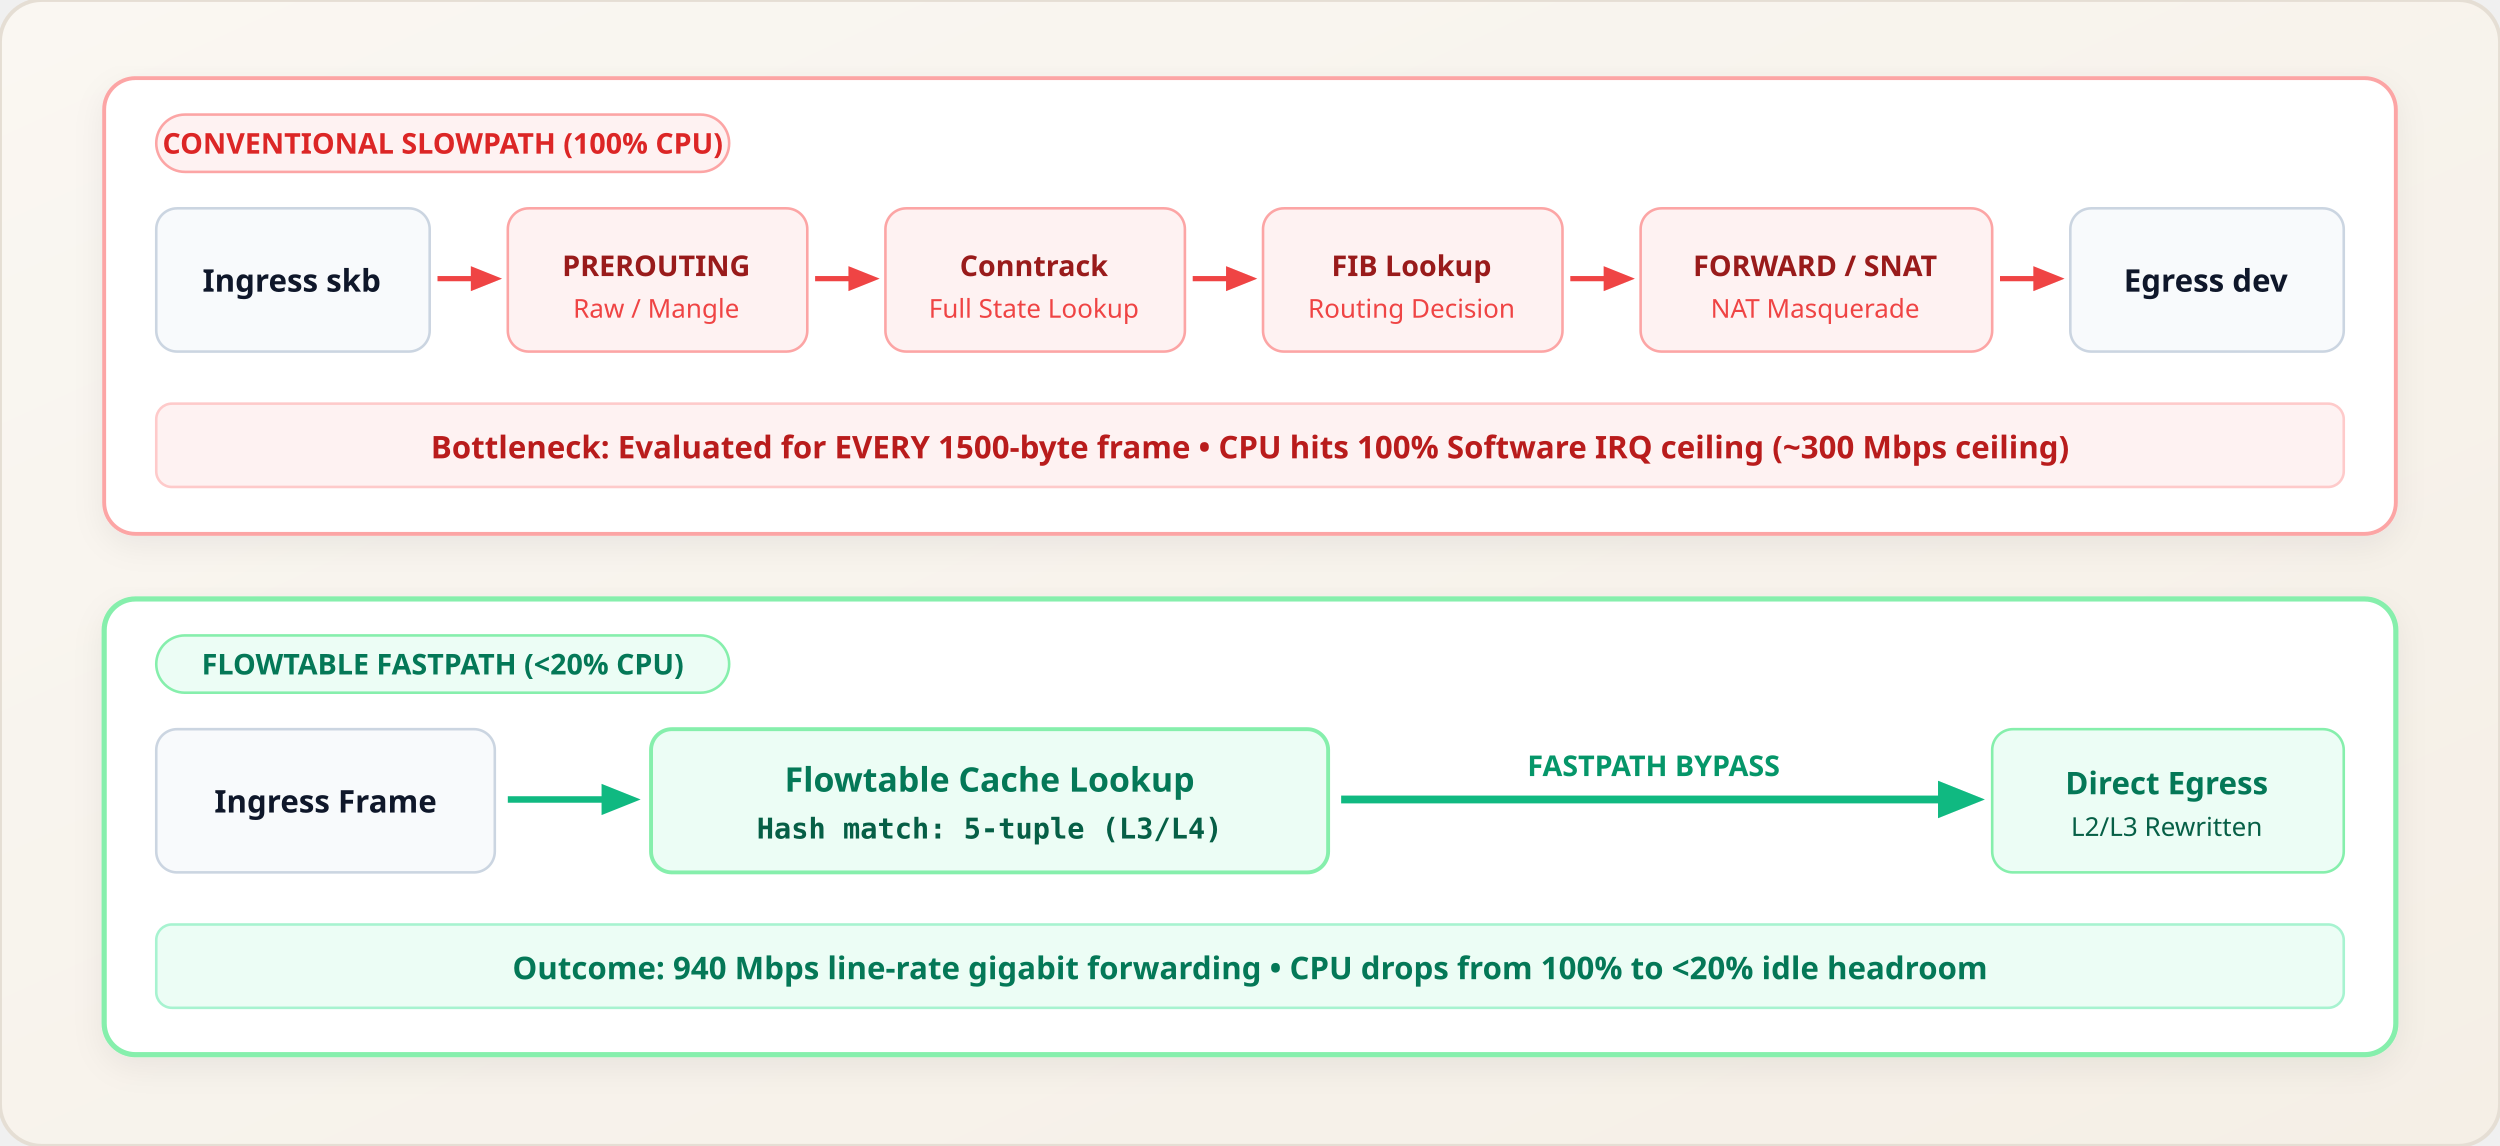
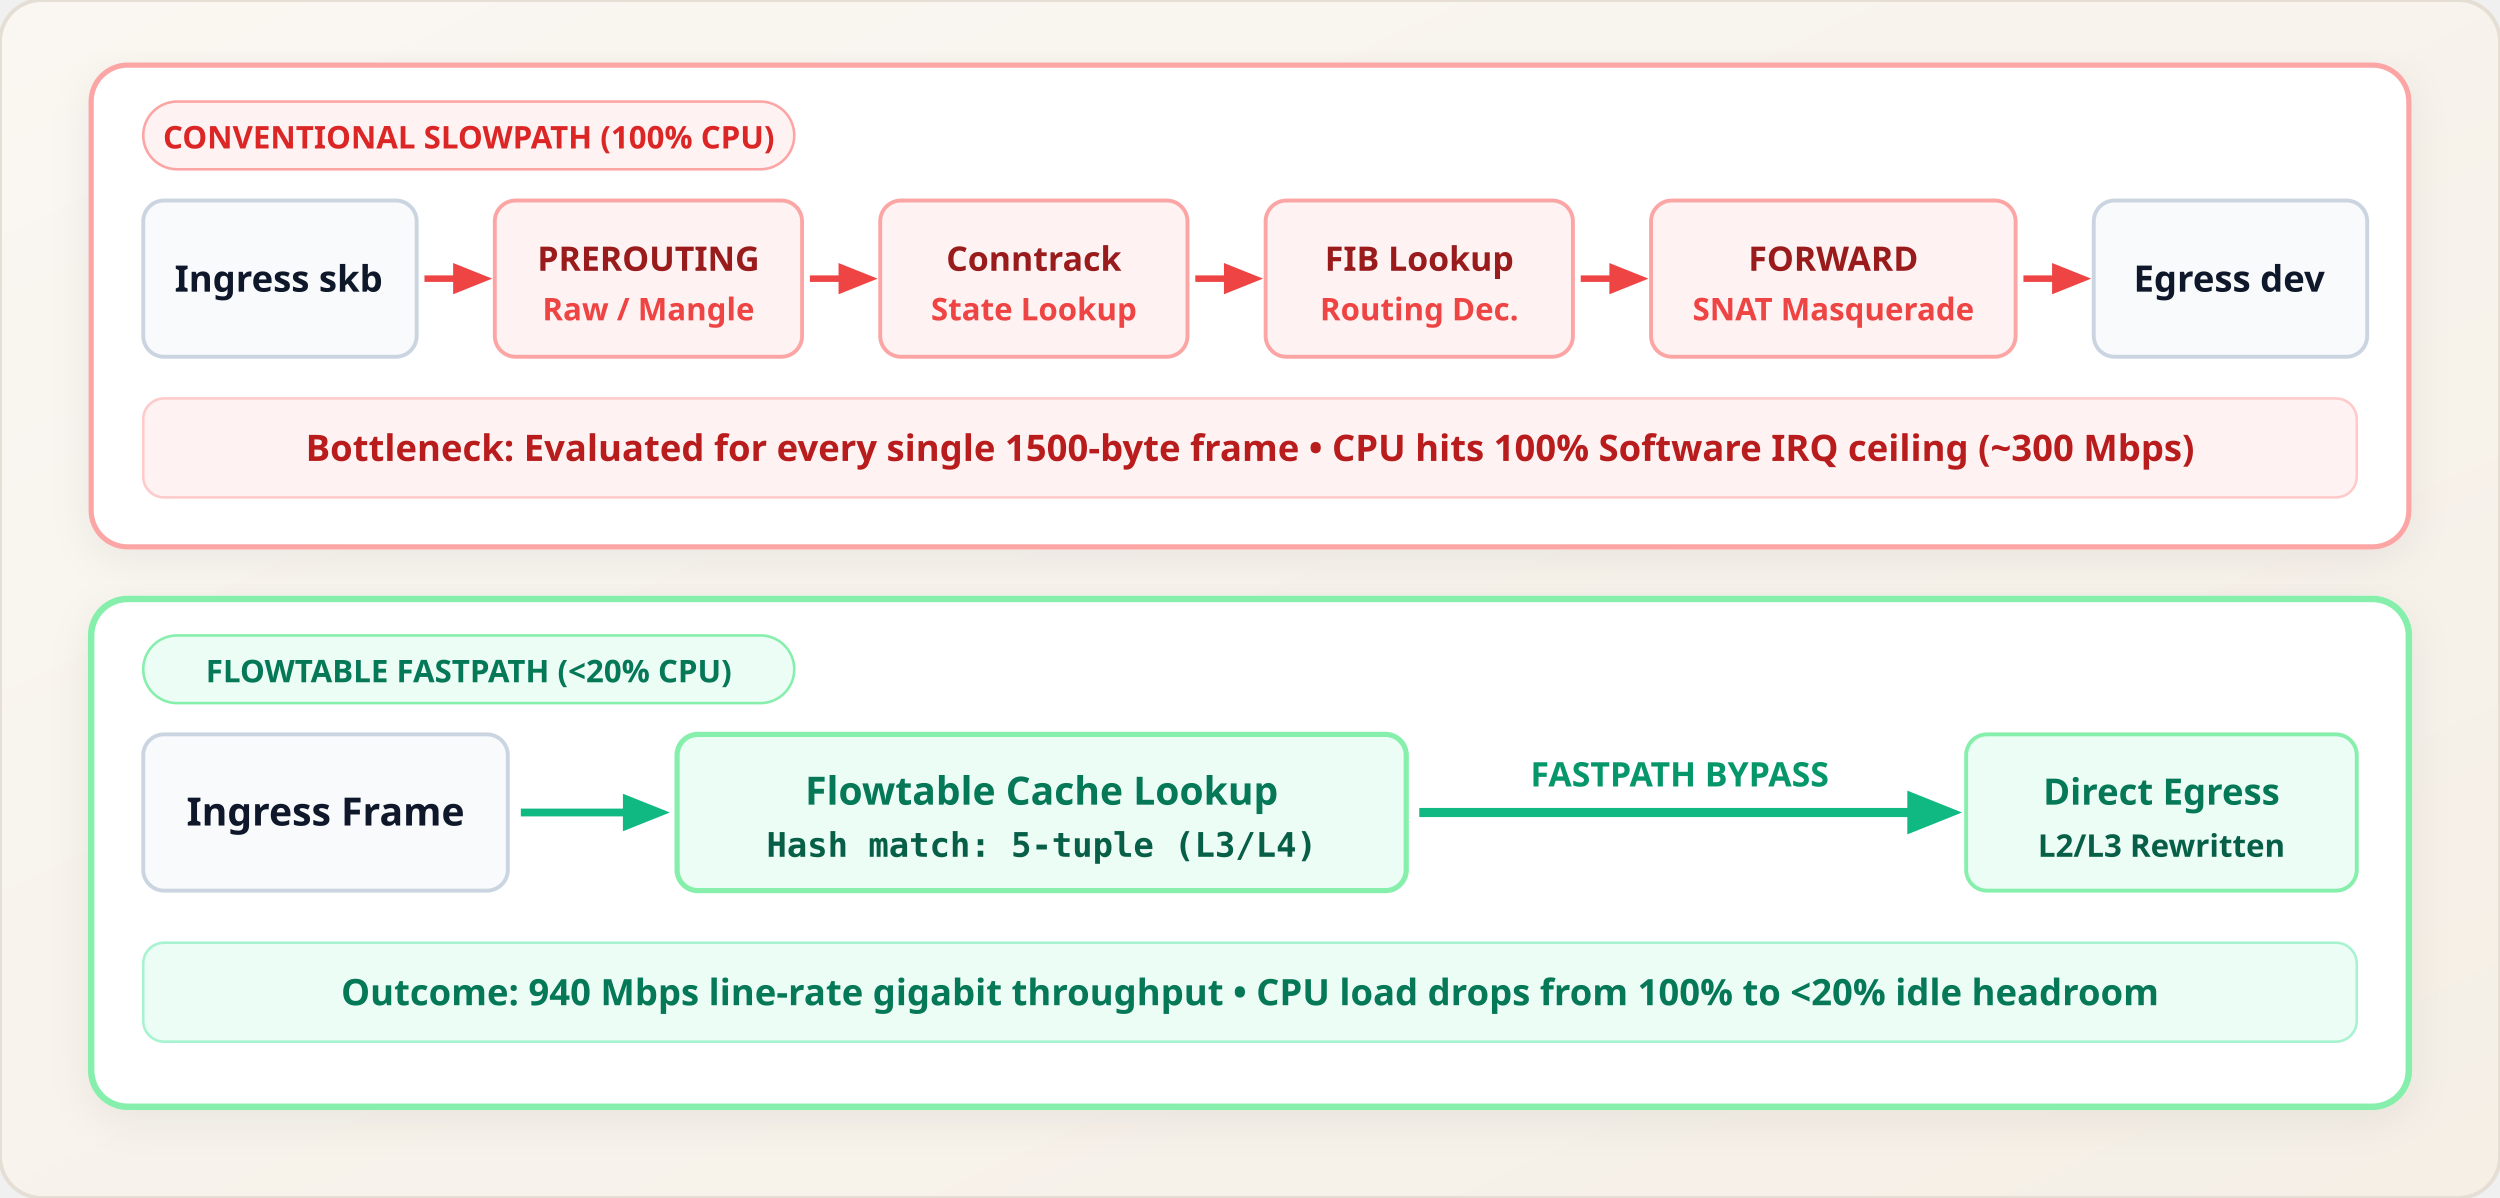
- <svg xmlns="http://www.w3.org/2000/svg" viewBox="0 0 960 440" width="100%" height="auto">
+ <svg xmlns="http://www.w3.org/2000/svg" viewBox="0 0 960 460" width="100%" height="auto">
  <defs>
    <linearGradient id="foGrad" x1="0%" y1="0%" x2="100%" y2="100%">
      <stop offset="0%" stop-color="#FAF7F2" />
      <stop offset="100%" stop-color="#F5EFE6" />
    </linearGradient>
    <filter id="foShadow" x="-5%" y="-5%" width="115%" height="115%">
-       <feDropShadow dx="0" dy="4" stdDeviation="6" flood-color="#0f172a" flood-opacity="0.06" />
+       <feDropShadow dx="0" dy="4" stdDeviation="8" flood-color="#0f172a" flood-opacity="0.06" />
    </filter>
    <marker id="foArrowRed" viewBox="0 0 10 10" refX="6" refY="5" markerWidth="6" markerHeight="6" orient="auto-start-reverse">
      <path d="M 0 1 L 10 5 L 0 9 z" fill="#ef4444" />
    </marker>
    <marker id="foArrowGreen" viewBox="0 0 10 10" refX="6" refY="5" markerWidth="6" markerHeight="6" orient="auto-start-reverse">
      <path d="M 0 1 L 10 5 L 0 9 z" fill="#10b981" />
    </marker>
  </defs>
-   <rect width="960" height="440" rx="16" fill="url(#foGrad)" stroke="#e5ded4" stroke-width="1.5" />
-   <g transform="translate(40, 30)">
-     <rect width="880" height="175" rx="12" fill="#FFFFFF" stroke="#fca5a5" stroke-width="1.5" filter="url(#foShadow)" />
-     <rect x="20" y="14" width="220" height="22" rx="11" fill="#fef2f2" stroke="#fca5a5" stroke-width="1" />
-     <text x="130" y="29" text-anchor="middle" font-family="system-ui, sans-serif" font-size="11" font-weight="700" fill="#dc2626">CONVENTIONAL SLOWPATH (100% CPU)</text>
-     <g transform="translate(20, 50)">
-       <rect x="0" y="0" width="105" height="55" rx="8" fill="#f8fafc" stroke="#cbd5e1" />
-       <text x="52" y="32" text-anchor="middle" font-family="system-ui, sans-serif" font-size="12" font-weight="700" fill="#0f172a">Ingress skb</text>
-       <path d="M 108 27 L 128 27" fill="none" stroke="#ef4444" stroke-width="2" marker-end="url(#foArrowRed)" />
-       <rect x="135" y="0" width="115" height="55" rx="8" fill="#fef2f2" stroke="#fca5a5" />
-       <text x="192" y="26" text-anchor="middle" font-family="system-ui, sans-serif" font-size="11" font-weight="700" fill="#991b1b">PREROUTING</text>
-       <text x="192" y="42" text-anchor="middle" font-family="system-ui, sans-serif" font-size="10" font-weight="500" fill="#ef4444">Raw / Mangle</text>
-       <path d="M 253 27 L 273 27" fill="none" stroke="#ef4444" stroke-width="2" marker-end="url(#foArrowRed)" />
-       <rect x="280" y="0" width="115" height="55" rx="8" fill="#fef2f2" stroke="#fca5a5" />
-       <text x="337" y="26" text-anchor="middle" font-family="system-ui, sans-serif" font-size="11" font-weight="700" fill="#991b1b">Conntrack</text>
-       <text x="337" y="42" text-anchor="middle" font-family="system-ui, sans-serif" font-size="10" font-weight="500" fill="#ef4444">Full State Lookup</text>
-       <path d="M 398 27 L 418 27" fill="none" stroke="#ef4444" stroke-width="2" marker-end="url(#foArrowRed)" />
-       <rect x="425" y="0" width="115" height="55" rx="8" fill="#fef2f2" stroke="#fca5a5" />
-       <text x="482" y="26" text-anchor="middle" font-family="system-ui, sans-serif" font-size="11" font-weight="700" fill="#991b1b">FIB Lookup</text>
-       <text x="482" y="42" text-anchor="middle" font-family="system-ui, sans-serif" font-size="10" font-weight="500" fill="#ef4444">Routing Decision</text>
-       <path d="M 543 27 L 563 27" fill="none" stroke="#ef4444" stroke-width="2" marker-end="url(#foArrowRed)" />
-       <rect x="570" y="0" width="135" height="55" rx="8" fill="#fef2f2" stroke="#fca5a5" />
-       <text x="637" y="26" text-anchor="middle" font-family="system-ui, sans-serif" font-size="11" font-weight="700" fill="#991b1b">FORWARD / SNAT</text>
-       <text x="637" y="42" text-anchor="middle" font-family="system-ui, sans-serif" font-size="10" font-weight="500" fill="#ef4444">NAT Masquerade</text>
-       <path d="M 708 27 L 728 27" fill="none" stroke="#ef4444" stroke-width="2" marker-end="url(#foArrowRed)" />
-       <rect x="735" y="0" width="105" height="55" rx="8" fill="#f8fafc" stroke="#cbd5e1" />
-       <text x="787" y="32" text-anchor="middle" font-family="system-ui, sans-serif" font-size="12" font-weight="700" fill="#0f172a">Egress dev</text>
+   <rect width="960" height="460" rx="16" fill="url(#foGrad)" stroke="#e5ded4" stroke-width="1.5" />
+   <g transform="translate(35, 25)">
+     <rect width="890" height="185" rx="14" fill="#FFFFFF" stroke="#fca5a5" stroke-width="2" filter="url(#foShadow)" />
+     <rect x="20" y="14" width="250" height="26" rx="13" fill="#fef2f2" stroke="#fca5a5" stroke-width="1" />
+     <text x="145" y="32" text-anchor="middle" font-family="system-ui, sans-serif" font-size="12" font-weight="800" fill="#dc2626">CONVENTIONAL SLOWPATH (100% CPU)</text>
+     <g transform="translate(20, 52)">
+       <rect x="0" y="0" width="105" height="60" rx="8" fill="#f8fafc" stroke="#cbd5e1" stroke-width="1.5" />
+       <text x="52" y="35" text-anchor="middle" font-family="system-ui, sans-serif" font-size="14" font-weight="800" fill="#0f172a">Ingress skb</text>
+       <path d="M 108 30 L 128 30" fill="none" stroke="#ef4444" stroke-width="2.5" marker-end="url(#foArrowRed)" />
+       <rect x="135" y="0" width="118" height="60" rx="8" fill="#fef2f2" stroke="#fca5a5" stroke-width="1.5" />
+       <text x="194" y="27" text-anchor="middle" font-family="system-ui, sans-serif" font-size="13" font-weight="800" fill="#991b1b">PREROUTING</text>
+       <text x="194" y="46" text-anchor="middle" font-family="system-ui, sans-serif" font-size="12" font-weight="600" fill="#ef4444">Raw / Mangle</text>
+       <path d="M 256 30 L 276 30" fill="none" stroke="#ef4444" stroke-width="2.5" marker-end="url(#foArrowRed)" />
+       <rect x="283" y="0" width="118" height="60" rx="8" fill="#fef2f2" stroke="#fca5a5" stroke-width="1.5" />
+       <text x="342" y="27" text-anchor="middle" font-family="system-ui, sans-serif" font-size="13" font-weight="800" fill="#991b1b">Conntrack</text>
+       <text x="342" y="46" text-anchor="middle" font-family="system-ui, sans-serif" font-size="12" font-weight="600" fill="#ef4444">State Lookup</text>
+       <path d="M 404 30 L 424 30" fill="none" stroke="#ef4444" stroke-width="2.5" marker-end="url(#foArrowRed)" />
+       <rect x="431" y="0" width="118" height="60" rx="8" fill="#fef2f2" stroke="#fca5a5" stroke-width="1.5" />
+       <text x="490" y="27" text-anchor="middle" font-family="system-ui, sans-serif" font-size="13" font-weight="800" fill="#991b1b">FIB Lookup</text>
+       <text x="490" y="46" text-anchor="middle" font-family="system-ui, sans-serif" font-size="12" font-weight="600" fill="#ef4444">Routing Dec.</text>
+       <path d="M 552 30 L 572 30" fill="none" stroke="#ef4444" stroke-width="2.5" marker-end="url(#foArrowRed)" />
+       <rect x="579" y="0" width="140" height="60" rx="8" fill="#fef2f2" stroke="#fca5a5" stroke-width="1.5" />
+       <text x="649" y="27" text-anchor="middle" font-family="system-ui, sans-serif" font-size="13" font-weight="800" fill="#991b1b">FORWARD</text>
+       <text x="649" y="46" text-anchor="middle" font-family="system-ui, sans-serif" font-size="12" font-weight="600" fill="#ef4444">SNAT Masquerade</text>
+       <path d="M 722 30 L 742 30" fill="none" stroke="#ef4444" stroke-width="2.5" marker-end="url(#foArrowRed)" />
+       <rect x="749" y="0" width="105" height="60" rx="8" fill="#f8fafc" stroke="#cbd5e1" stroke-width="1.5" />
+       <text x="801" y="35" text-anchor="middle" font-family="system-ui, sans-serif" font-size="14" font-weight="800" fill="#0f172a">Egress dev</text>
    </g>
-     <rect x="20" y="125" width="840" height="32" rx="6" fill="#fef2f2" stroke="#fecaca" />
-     <text x="440" y="146" text-anchor="middle" font-family="system-ui, sans-serif" font-size="12" font-weight="600" fill="#b91c1c">
-       Bottleneck: Evaluated for EVERY 1500-byte frame • CPU hits 100% Software IRQ ceiling (~300 Mbps ceiling)
+     <rect x="20" y="128" width="850" height="38" rx="8" fill="#fef2f2" stroke="#fecaca" />
+     <text x="445" y="152" text-anchor="middle" font-family="system-ui, sans-serif" font-size="14" font-weight="700" fill="#b91c1c">
+       Bottleneck: Evaluated for every single 1500-byte frame • CPU hits 100% Software IRQ ceiling (~300 Mbps)
    </text>
  </g>
-   <g transform="translate(40, 230)">
-     <rect width="880" height="175" rx="12" fill="#FFFFFF" stroke="#86efac" stroke-width="2" filter="url(#foShadow)" />
-     <rect x="20" y="14" width="220" height="22" rx="11" fill="#ecfdf5" stroke="#86efac" stroke-width="1" />
-     <text x="130" y="29" text-anchor="middle" font-family="system-ui, sans-serif" font-size="11" font-weight="700" fill="#047857">FLOWTABLE FASTPATH (&lt;20% CPU)</text>
-     <g transform="translate(20, 50)">
-       <rect x="0" y="0" width="130" height="55" rx="8" fill="#f8fafc" stroke="#cbd5e1" />
-       <text x="65" y="32" text-anchor="middle" font-family="system-ui, sans-serif" font-size="12" font-weight="700" fill="#0f172a">Ingress Frame</text>
-       <path d="M 135 27 L 180 27" fill="none" stroke="#10b981" stroke-width="2.5" marker-end="url(#foArrowGreen)" />
-       <rect x="190" y="0" width="260" height="55" rx="8" fill="#ecfdf5" stroke="#86efac" stroke-width="1.5" />
-       <text x="320" y="24" text-anchor="middle" font-family="system-ui, sans-serif" font-size="13" font-weight="800" fill="#047857">Flowtable Cache Lookup</text>
-       <text x="320" y="42" text-anchor="middle" font-family="monospace" font-size="11" font-weight="600" fill="#065f46">Hash match: 5-tuple (L3/L4)</text>
-       <path d="M 455 27 L 695 27" fill="none" stroke="#10b981" stroke-width="3" marker-end="url(#foArrowGreen)" />
-       <text x="575" y="18" text-anchor="middle" font-family="system-ui, sans-serif" font-size="11" font-weight="700" fill="#059669">FASTPATH BYPASS</text>
-       <rect x="705" y="0" width="135" height="55" rx="8" fill="#ecfdf5" stroke="#86efac" />
-       <text x="772" y="25" text-anchor="middle" font-family="system-ui, sans-serif" font-size="12" font-weight="700" fill="#047857">Direct Egress</text>
-       <text x="772" y="41" text-anchor="middle" font-family="system-ui, sans-serif" font-size="10" font-weight="500" fill="#065f46">L2/L3 Rewritten</text>
+   <g transform="translate(35, 230)">
+     <rect width="890" height="195" rx="14" fill="#FFFFFF" stroke="#86efac" stroke-width="2.5" filter="url(#foShadow)" />
+     <rect x="20" y="14" width="250" height="26" rx="13" fill="#ecfdf5" stroke="#86efac" stroke-width="1" />
+     <text x="145" y="32" text-anchor="middle" font-family="system-ui, sans-serif" font-size="12" font-weight="800" fill="#047857">FLOWTABLE FASTPATH (&lt;20% CPU)</text>
+     <g transform="translate(20, 52)">
+       <rect x="0" y="0" width="140" height="60" rx="8" fill="#f8fafc" stroke="#cbd5e1" stroke-width="1.5" />
+       <text x="70" y="35" text-anchor="middle" font-family="system-ui, sans-serif" font-size="15" font-weight="800" fill="#0f172a">Ingress Frame</text>
+       <path d="M 145 30 L 195 30" fill="none" stroke="#10b981" stroke-width="3" marker-end="url(#foArrowGreen)" />
+       <rect x="205" y="0" width="280" height="60" rx="8" fill="#ecfdf5" stroke="#86efac" stroke-width="2" />
+       <text x="345" y="27" text-anchor="middle" font-family="system-ui, sans-serif" font-size="15" font-weight="900" fill="#047857">Flowtable Cache Lookup</text>
+       <text x="345" y="47" text-anchor="middle" font-family="monospace" font-size="13" font-weight="700" fill="#065f46">Hash match: 5-tuple (L3/L4)</text>
+       <path d="M 490 30 L 690 30" fill="none" stroke="#10b981" stroke-width="3.5" marker-end="url(#foArrowGreen)" />
+       <text x="590" y="20" text-anchor="middle" font-family="system-ui, sans-serif" font-size="13" font-weight="800" fill="#059669">FASTPATH BYPASS</text>
+       <rect x="700" y="0" width="150" height="60" rx="8" fill="#ecfdf5" stroke="#86efac" stroke-width="1.5" />
+       <text x="775" y="27" text-anchor="middle" font-family="system-ui, sans-serif" font-size="14" font-weight="800" fill="#047857">Direct Egress</text>
+       <text x="775" y="47" text-anchor="middle" font-family="system-ui, sans-serif" font-size="12" font-weight="600" fill="#065f46">L2/L3 Rewritten</text>
    </g>
-     <rect x="20" y="125" width="840" height="32" rx="6" fill="#ecfdf5" stroke="#a7f3d0" />
-     <text x="440" y="146" text-anchor="middle" font-family="system-ui, sans-serif" font-size="12" font-weight="700" fill="#047857">
-       Outcome: 940 Mbps line-rate gigabit forwarding • CPU drops from 100% to &lt;20% idle headroom
+     <rect x="20" y="132" width="850" height="38" rx="8" fill="#ecfdf5" stroke="#a7f3d0" />
+     <text x="445" y="156" text-anchor="middle" font-family="system-ui, sans-serif" font-size="14" font-weight="800" fill="#047857">
+       Outcome: 940 Mbps line-rate gigabit throughput • CPU load drops from 100% to &lt;20% idle headroom
    </text>
  </g>
</svg>
